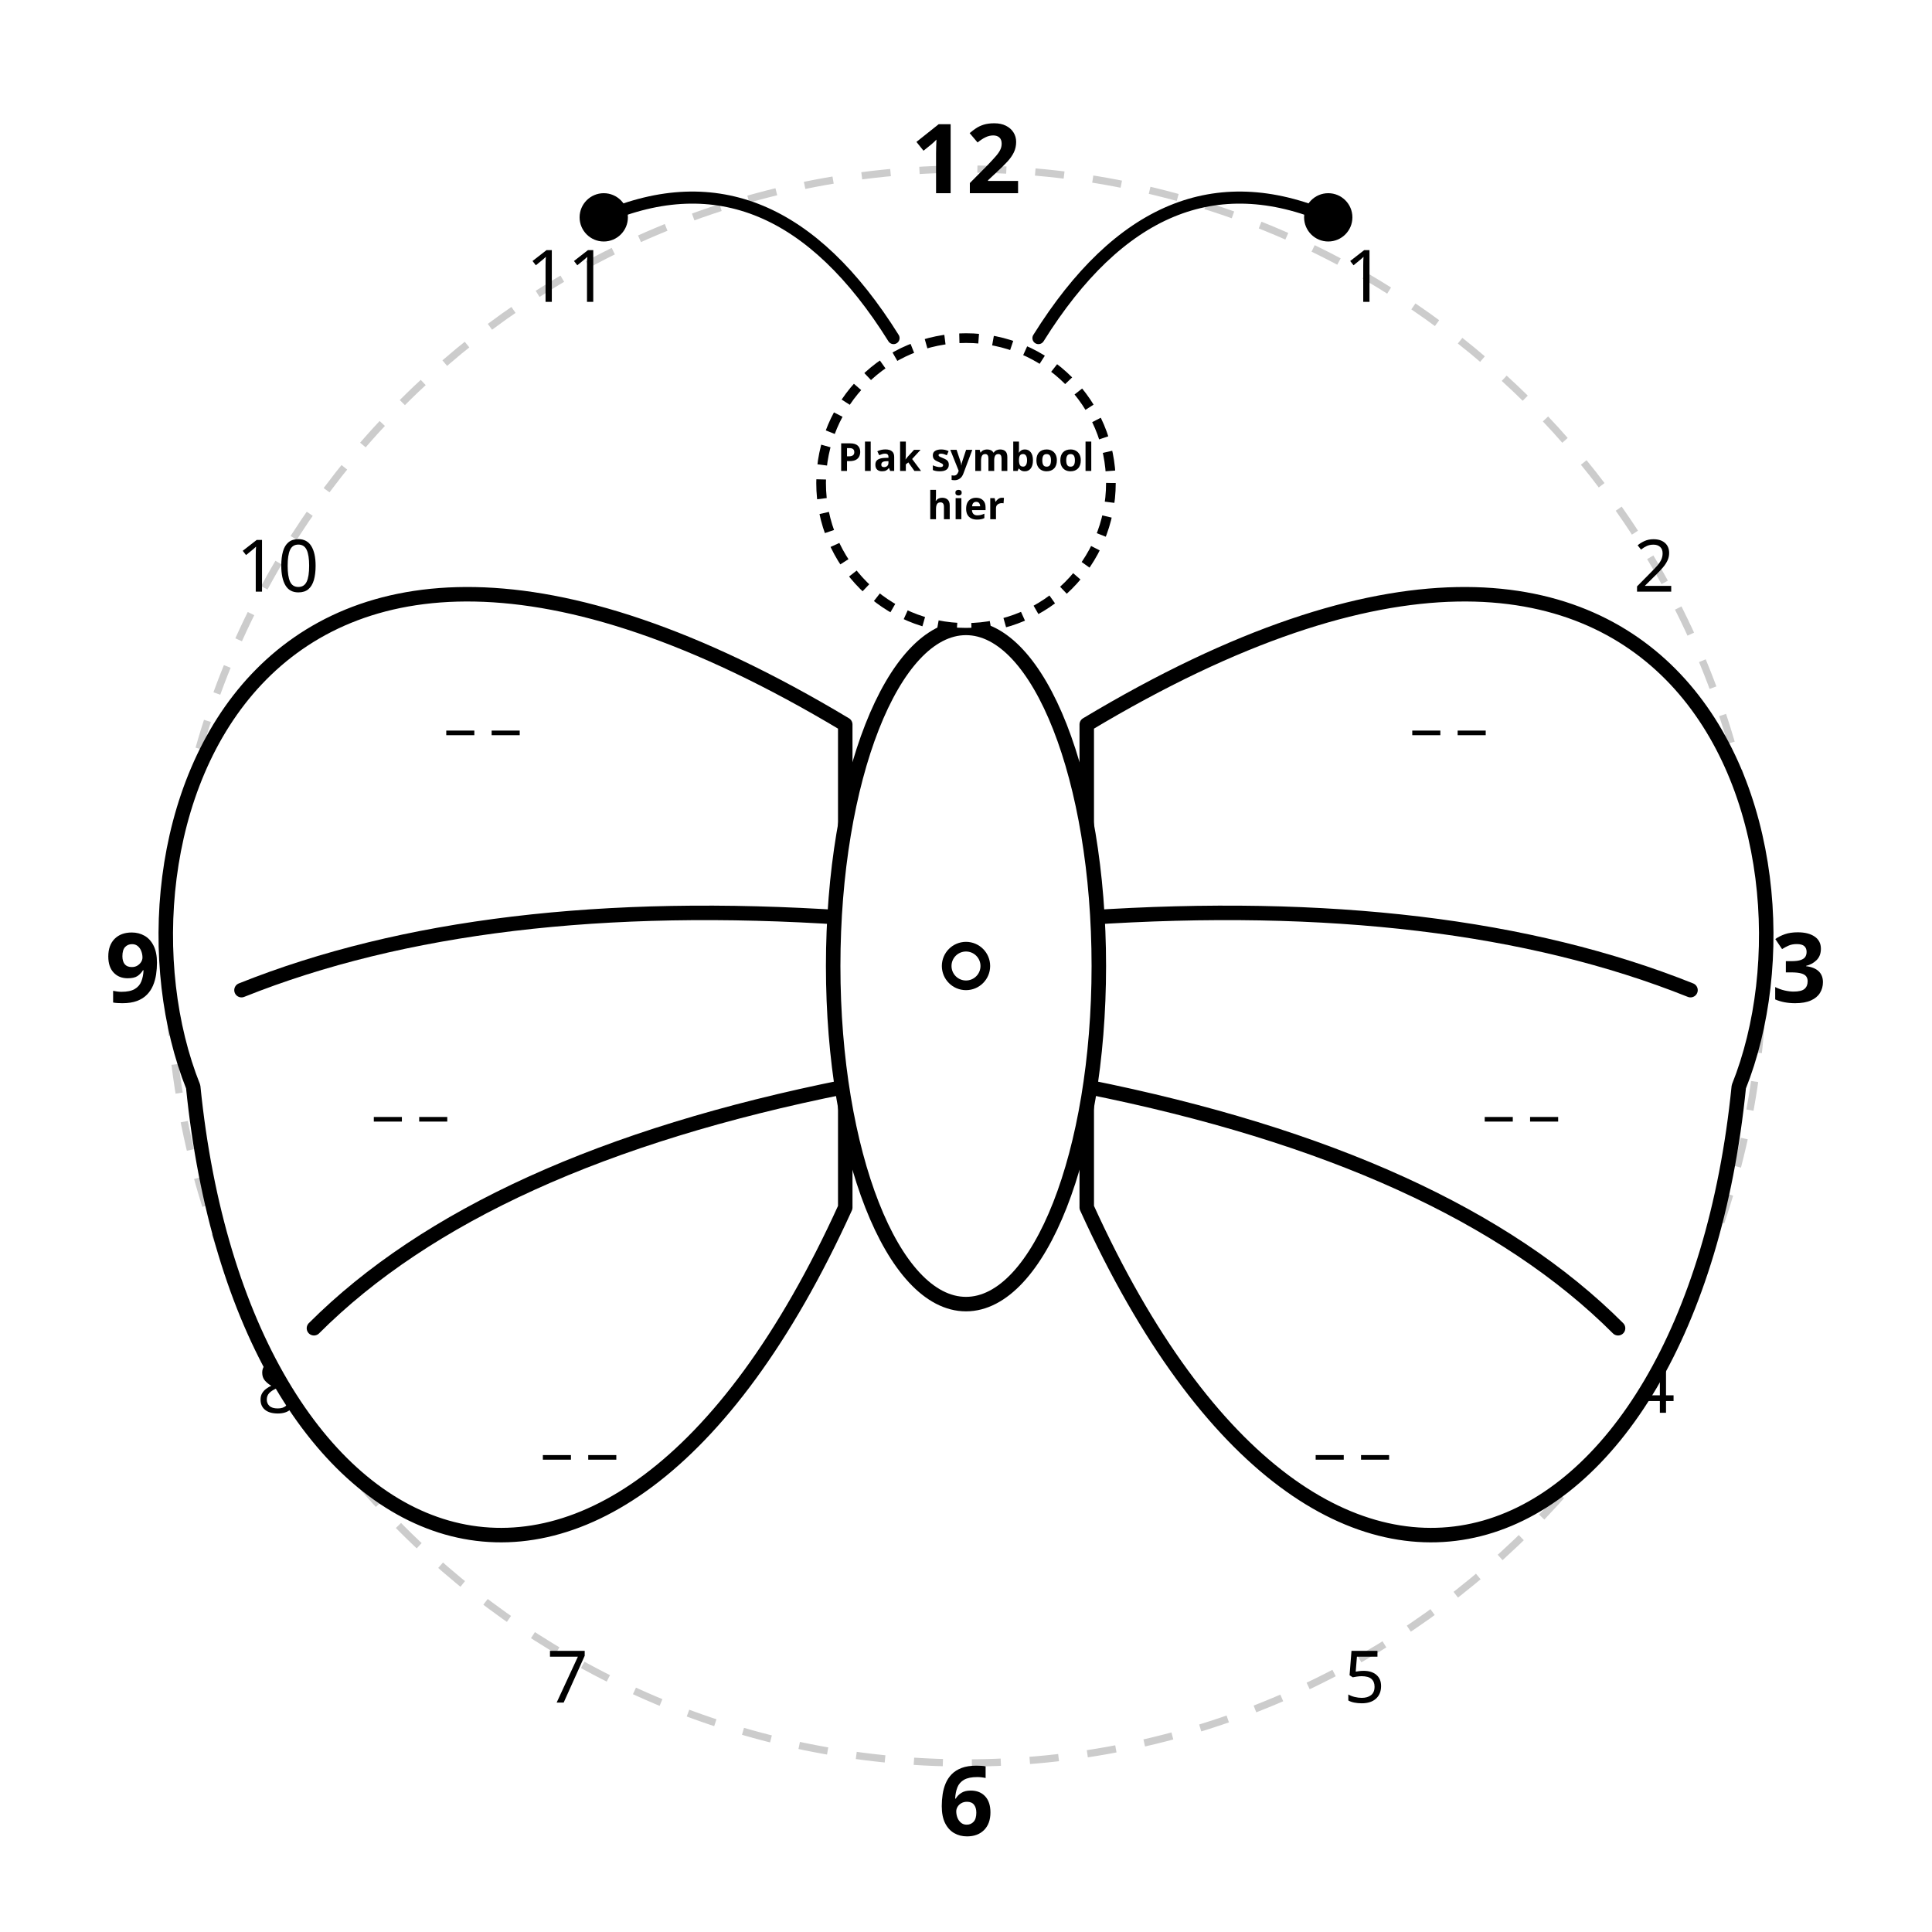
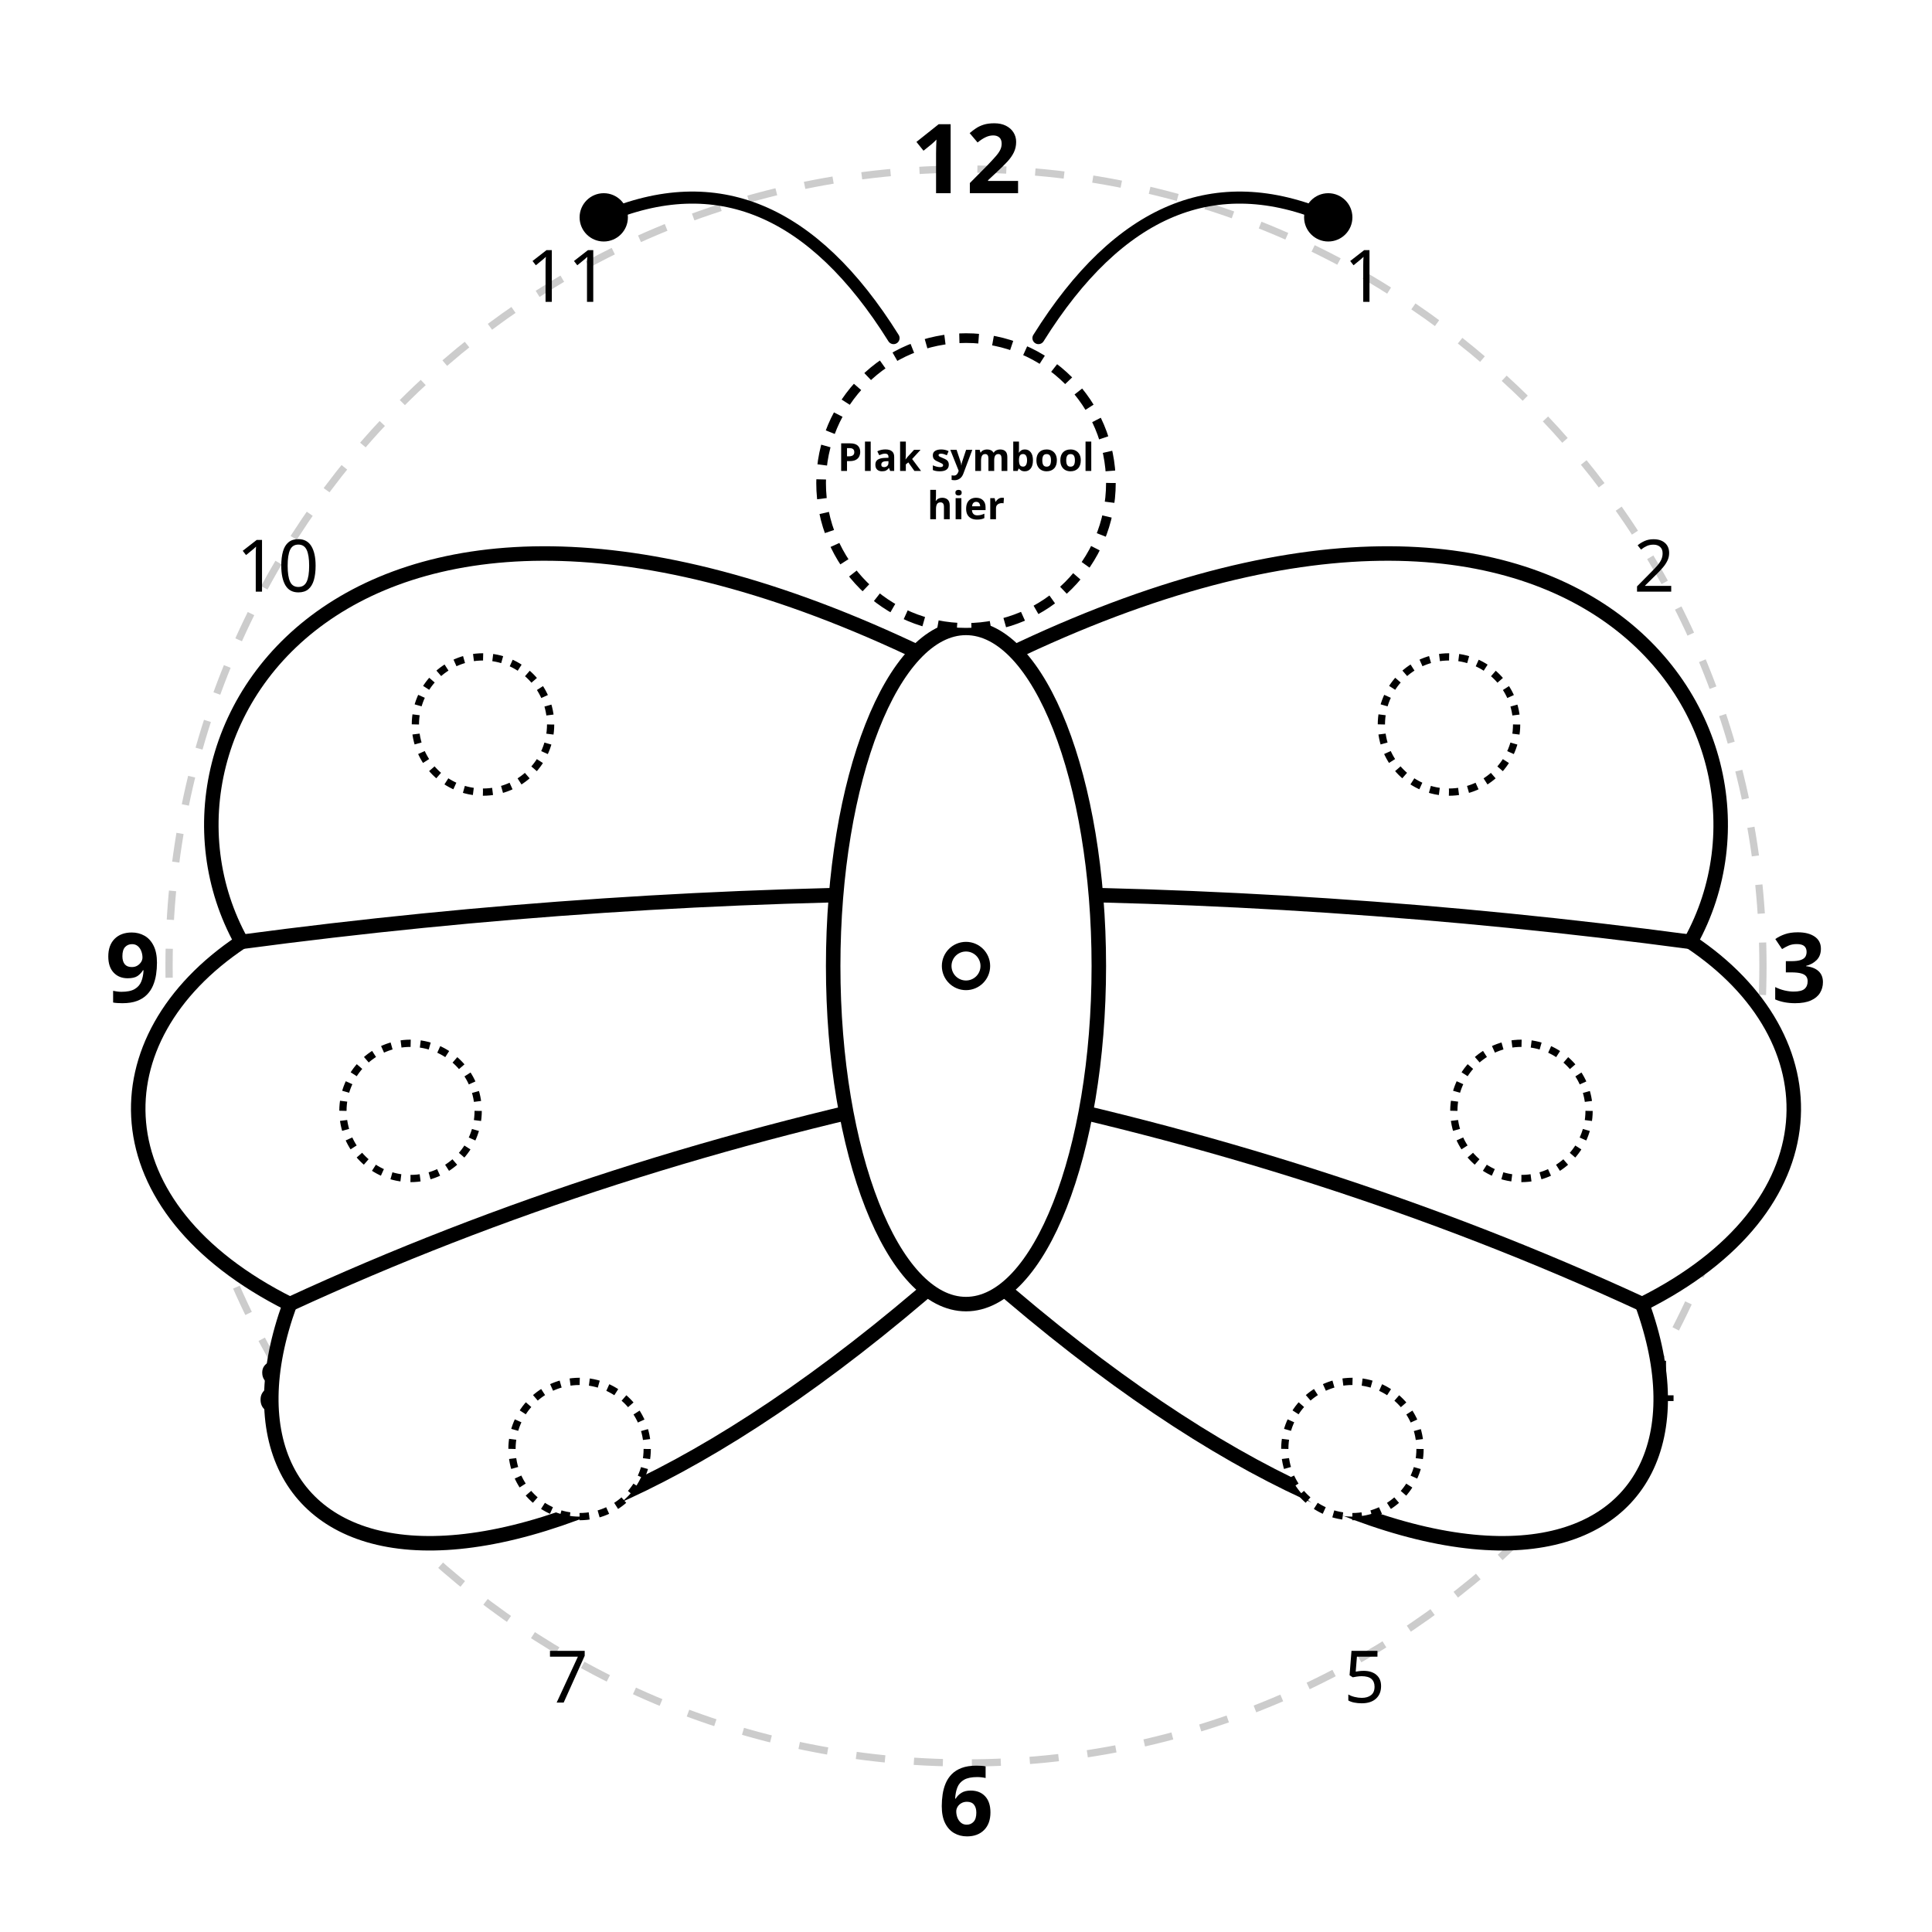
<svg xmlns="http://www.w3.org/2000/svg" viewBox="0 0 800 800" width="100%" height="100%">
  <rect width="100%" height="100%" fill="white" />
  <circle cx="400" cy="400" r="330" fill="none" stroke="#ccc" stroke-width="3" stroke-dasharray="12,12" />
  <g font-family="sans-serif" text-anchor="middle" fill="black">
    <text x="400" y="80" font-size="40" font-weight="bold">12</text>
    <text x="565" y="125" font-size="30">1</text>
    <text x="685" y="245" font-size="30">2</text>
    <text x="745" y="415" font-size="40" font-weight="bold">3</text>
    <text x="685" y="585" font-size="30">4</text>
    <text x="565" y="705" font-size="30">5</text>
    <text x="400" y="760" font-size="40" font-weight="bold">6</text>
    <text x="235" y="705" font-size="30">7</text>
    <text x="115" y="585" font-size="30">8</text>
    <text x="55" y="415" font-size="40" font-weight="bold">9</text>
    <text x="115" y="245" font-size="30">10</text>
    <text x="235" y="125" font-size="30">11</text>
  </g>
  <path d="M 370 140 Q 320 60 250 90" fill="none" stroke="black" stroke-width="5" stroke-linecap="round" />
  <circle cx="250" cy="90" r="10" fill="black" />
  <path d="M 430 140 Q 480 60 550 90" fill="none" stroke="black" stroke-width="5" stroke-linecap="round" />
  <circle cx="550" cy="90" r="10" fill="black" />
  <g fill="white" stroke="black" stroke-width="6" stroke-linejoin="round">
-     <path d="M 350 300 C 100 150 40 350 80 450 C 100 650 250 720 350 500 Z" />
-     <path d="M 350 380 Q 200 370 100 410" fill="none" stroke-linecap="round" />
-     <path d="M 350 450 Q 200 480 130 550" fill="none" stroke-linecap="round" />
-     <path d="M 450 300 C 700 150 760 350 720 450 C 700 650 550 720 450 500 Z" />
-     <path d="M 450 380 Q 600 370 700 410" fill="none" stroke-linecap="round" />
-     <path d="M 450 450 Q 600 480 670 550" fill="none" stroke-linecap="round" />
+     <path d="M 400 280 C 150 150 50 300 100 390 C 40 430 40 500 120 540 C 80 650 200 700 400 520 L 400 280 Z" />
+     <path d="M 400 370 Q 250 370 100 390" fill="none" stroke-linecap="round" />
+     <path d="M 400 450 Q 250 480 120 540" fill="none" stroke-linecap="round" />
+     <path d="M 400 280 C 650 150 750 300 700 390 C 760 430 760 500 680 540 C 720 650 600 700 400 520 L 400 280 Z" />
+     <path d="M 400 370 Q 550 370 700 390" fill="none" stroke-linecap="round" />
+     <path d="M 400 450 Q 550 480 680 540" fill="none" stroke-linecap="round" />
  </g>
-   <g font-family="sans-serif" font-size="28" font-weight="bold" fill="black">
-     <text x="200" y="300" text-anchor="middle">_ _</text>
-     <text x="170" y="460" text-anchor="middle">_ _</text>
-     <text x="240" y="600" text-anchor="middle">_ _</text>
-     <text x="600" y="300" text-anchor="middle">_ _</text>
-     <text x="630" y="460" text-anchor="middle">_ _</text>
-     <text x="560" y="600" text-anchor="middle">_ _</text>
+   <g fill="white" stroke="black" stroke-width="3" stroke-dasharray="4,4">
+     <circle cx="200" cy="300" r="28" />
+     <circle cx="170" cy="460" r="28" />
+     <circle cx="240" cy="600" r="28" />
+     <circle cx="600" cy="300" r="28" />
+     <circle cx="630" cy="460" r="28" />
+     <circle cx="560" cy="600" r="28" />
  </g>
  <ellipse cx="400" cy="400" rx="55" ry="140" fill="white" stroke="black" stroke-width="6" />
  <circle cx="400" cy="400" r="8" fill="white" stroke="black" stroke-width="4" />
  <circle cx="400" cy="200" r="60" fill="white" stroke="black" stroke-width="4" stroke-dasharray="8,6" />
  <text x="400" y="195" text-anchor="middle" font-family="sans-serif" font-size="16" font-weight="bold">Plak symbool</text>
  <text x="400" y="215" text-anchor="middle" font-family="sans-serif" font-size="16" font-weight="bold">hier</text>
</svg>
